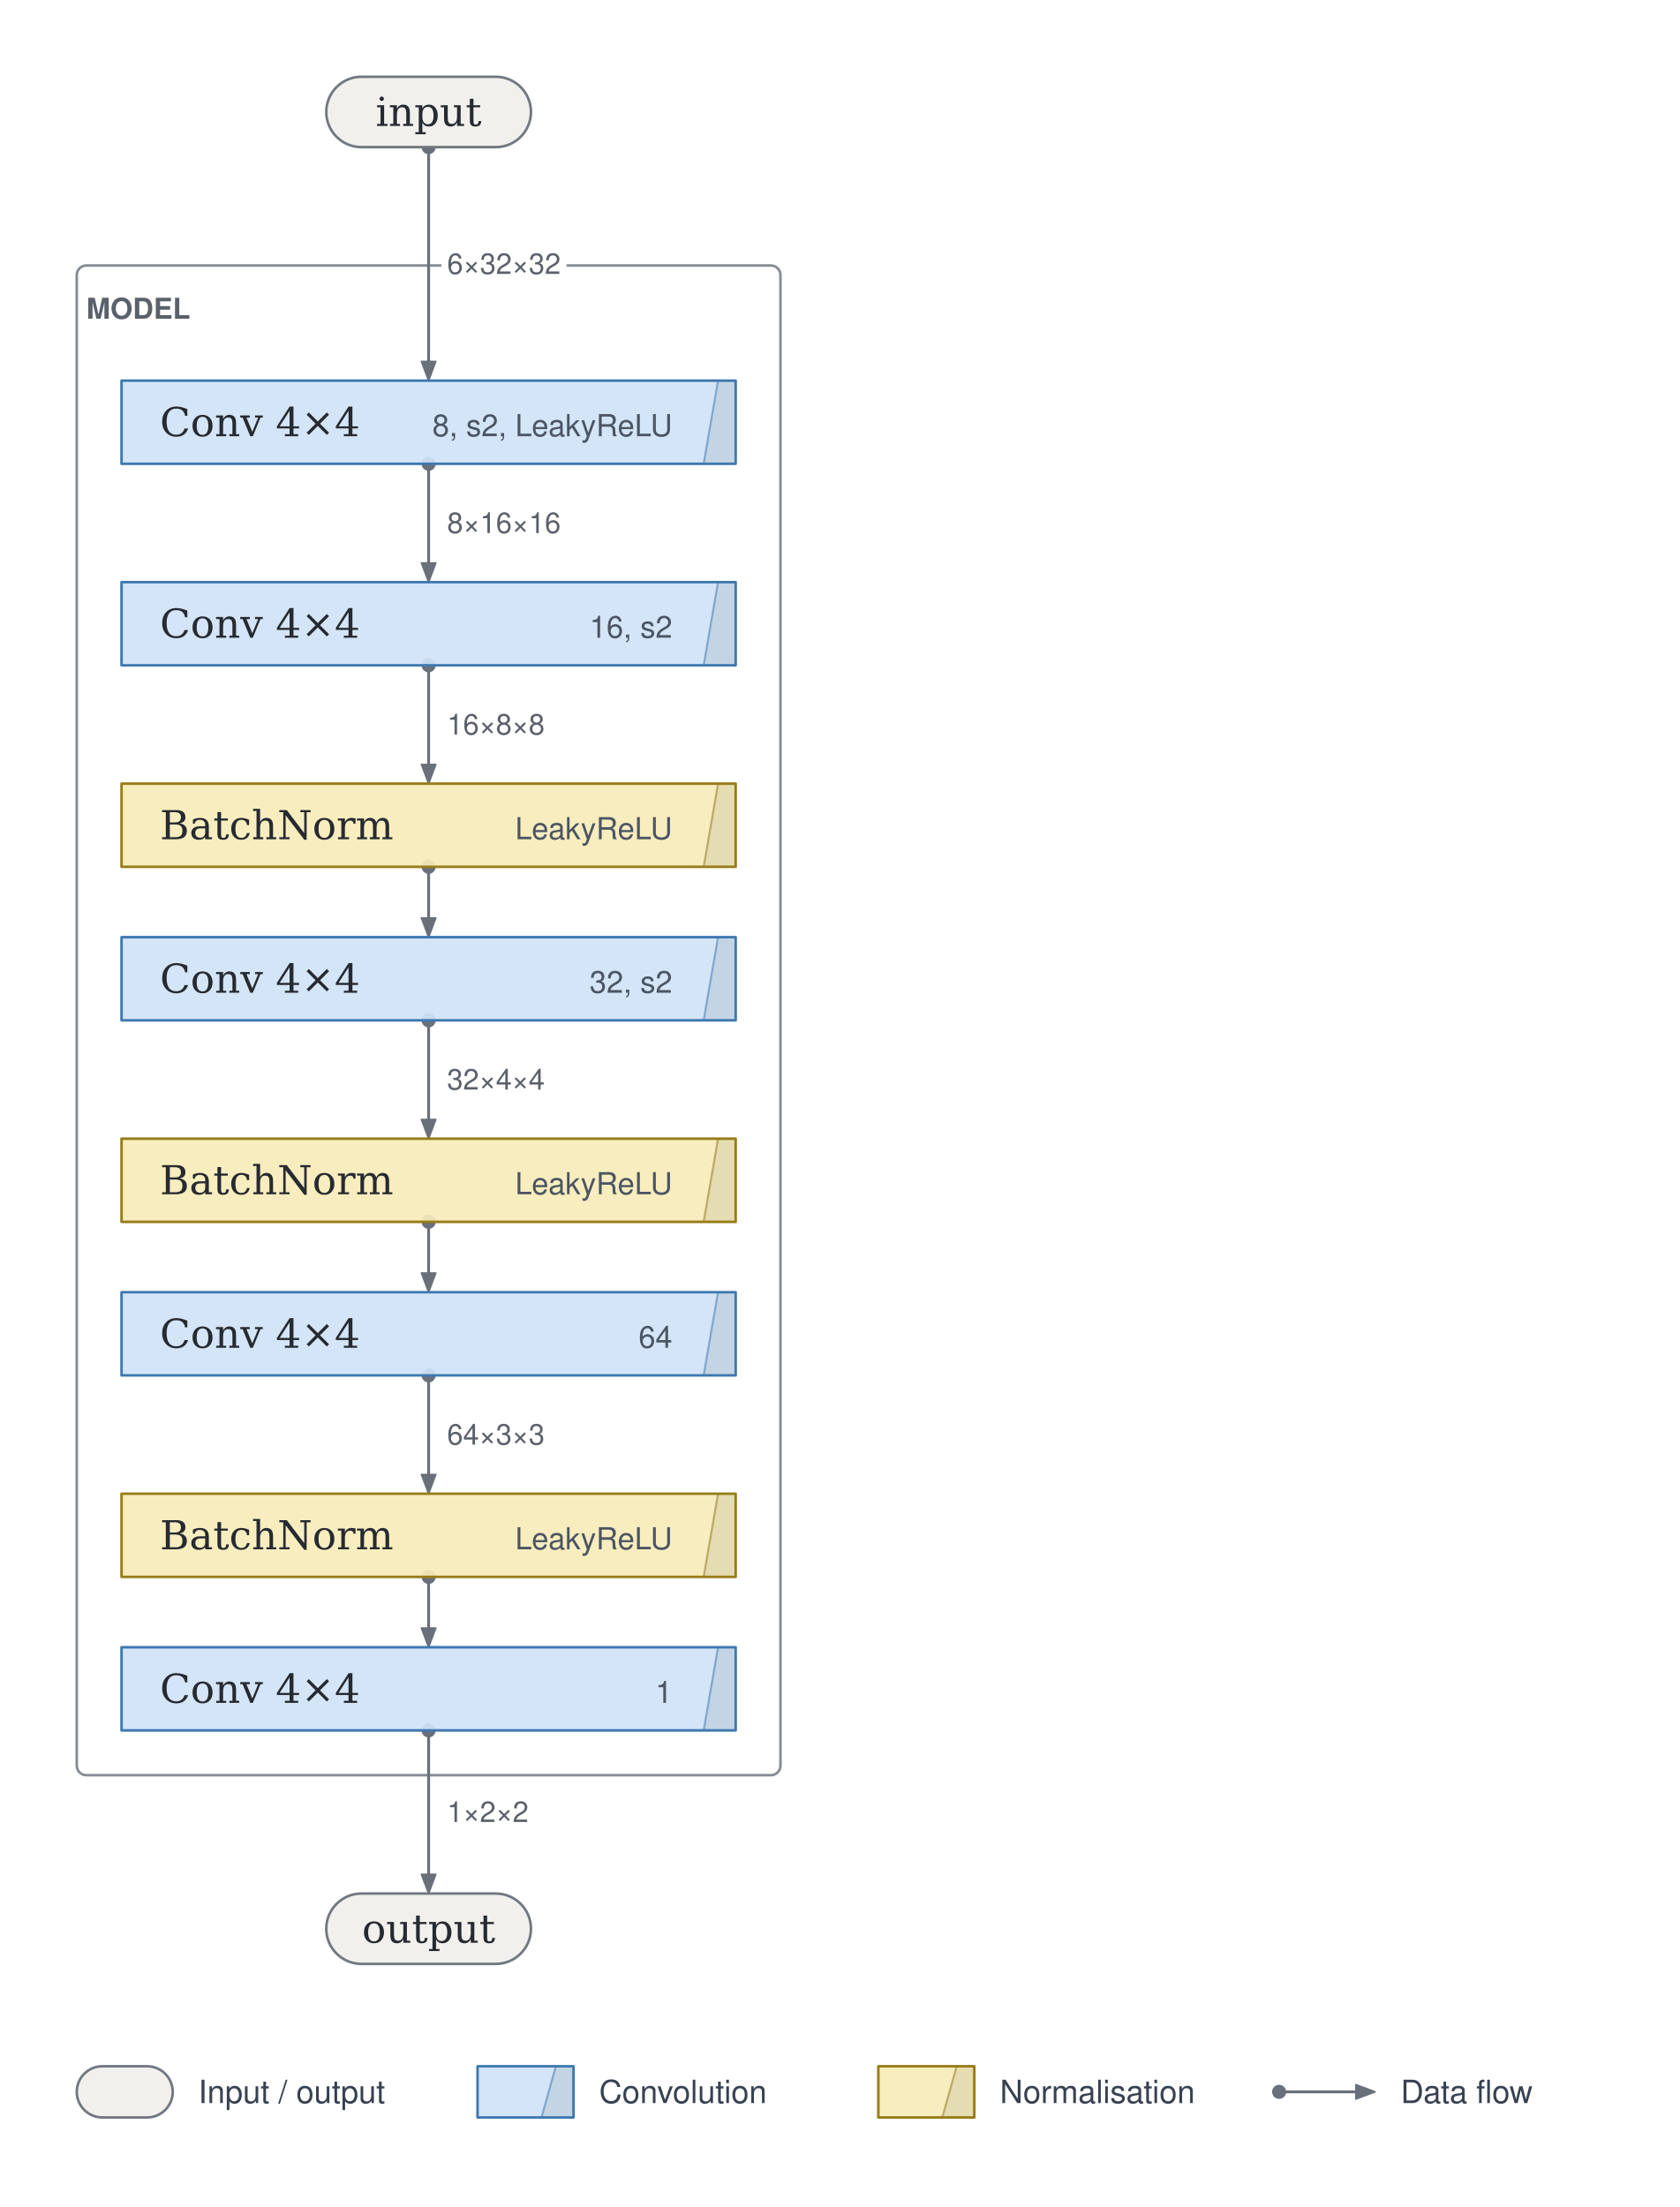
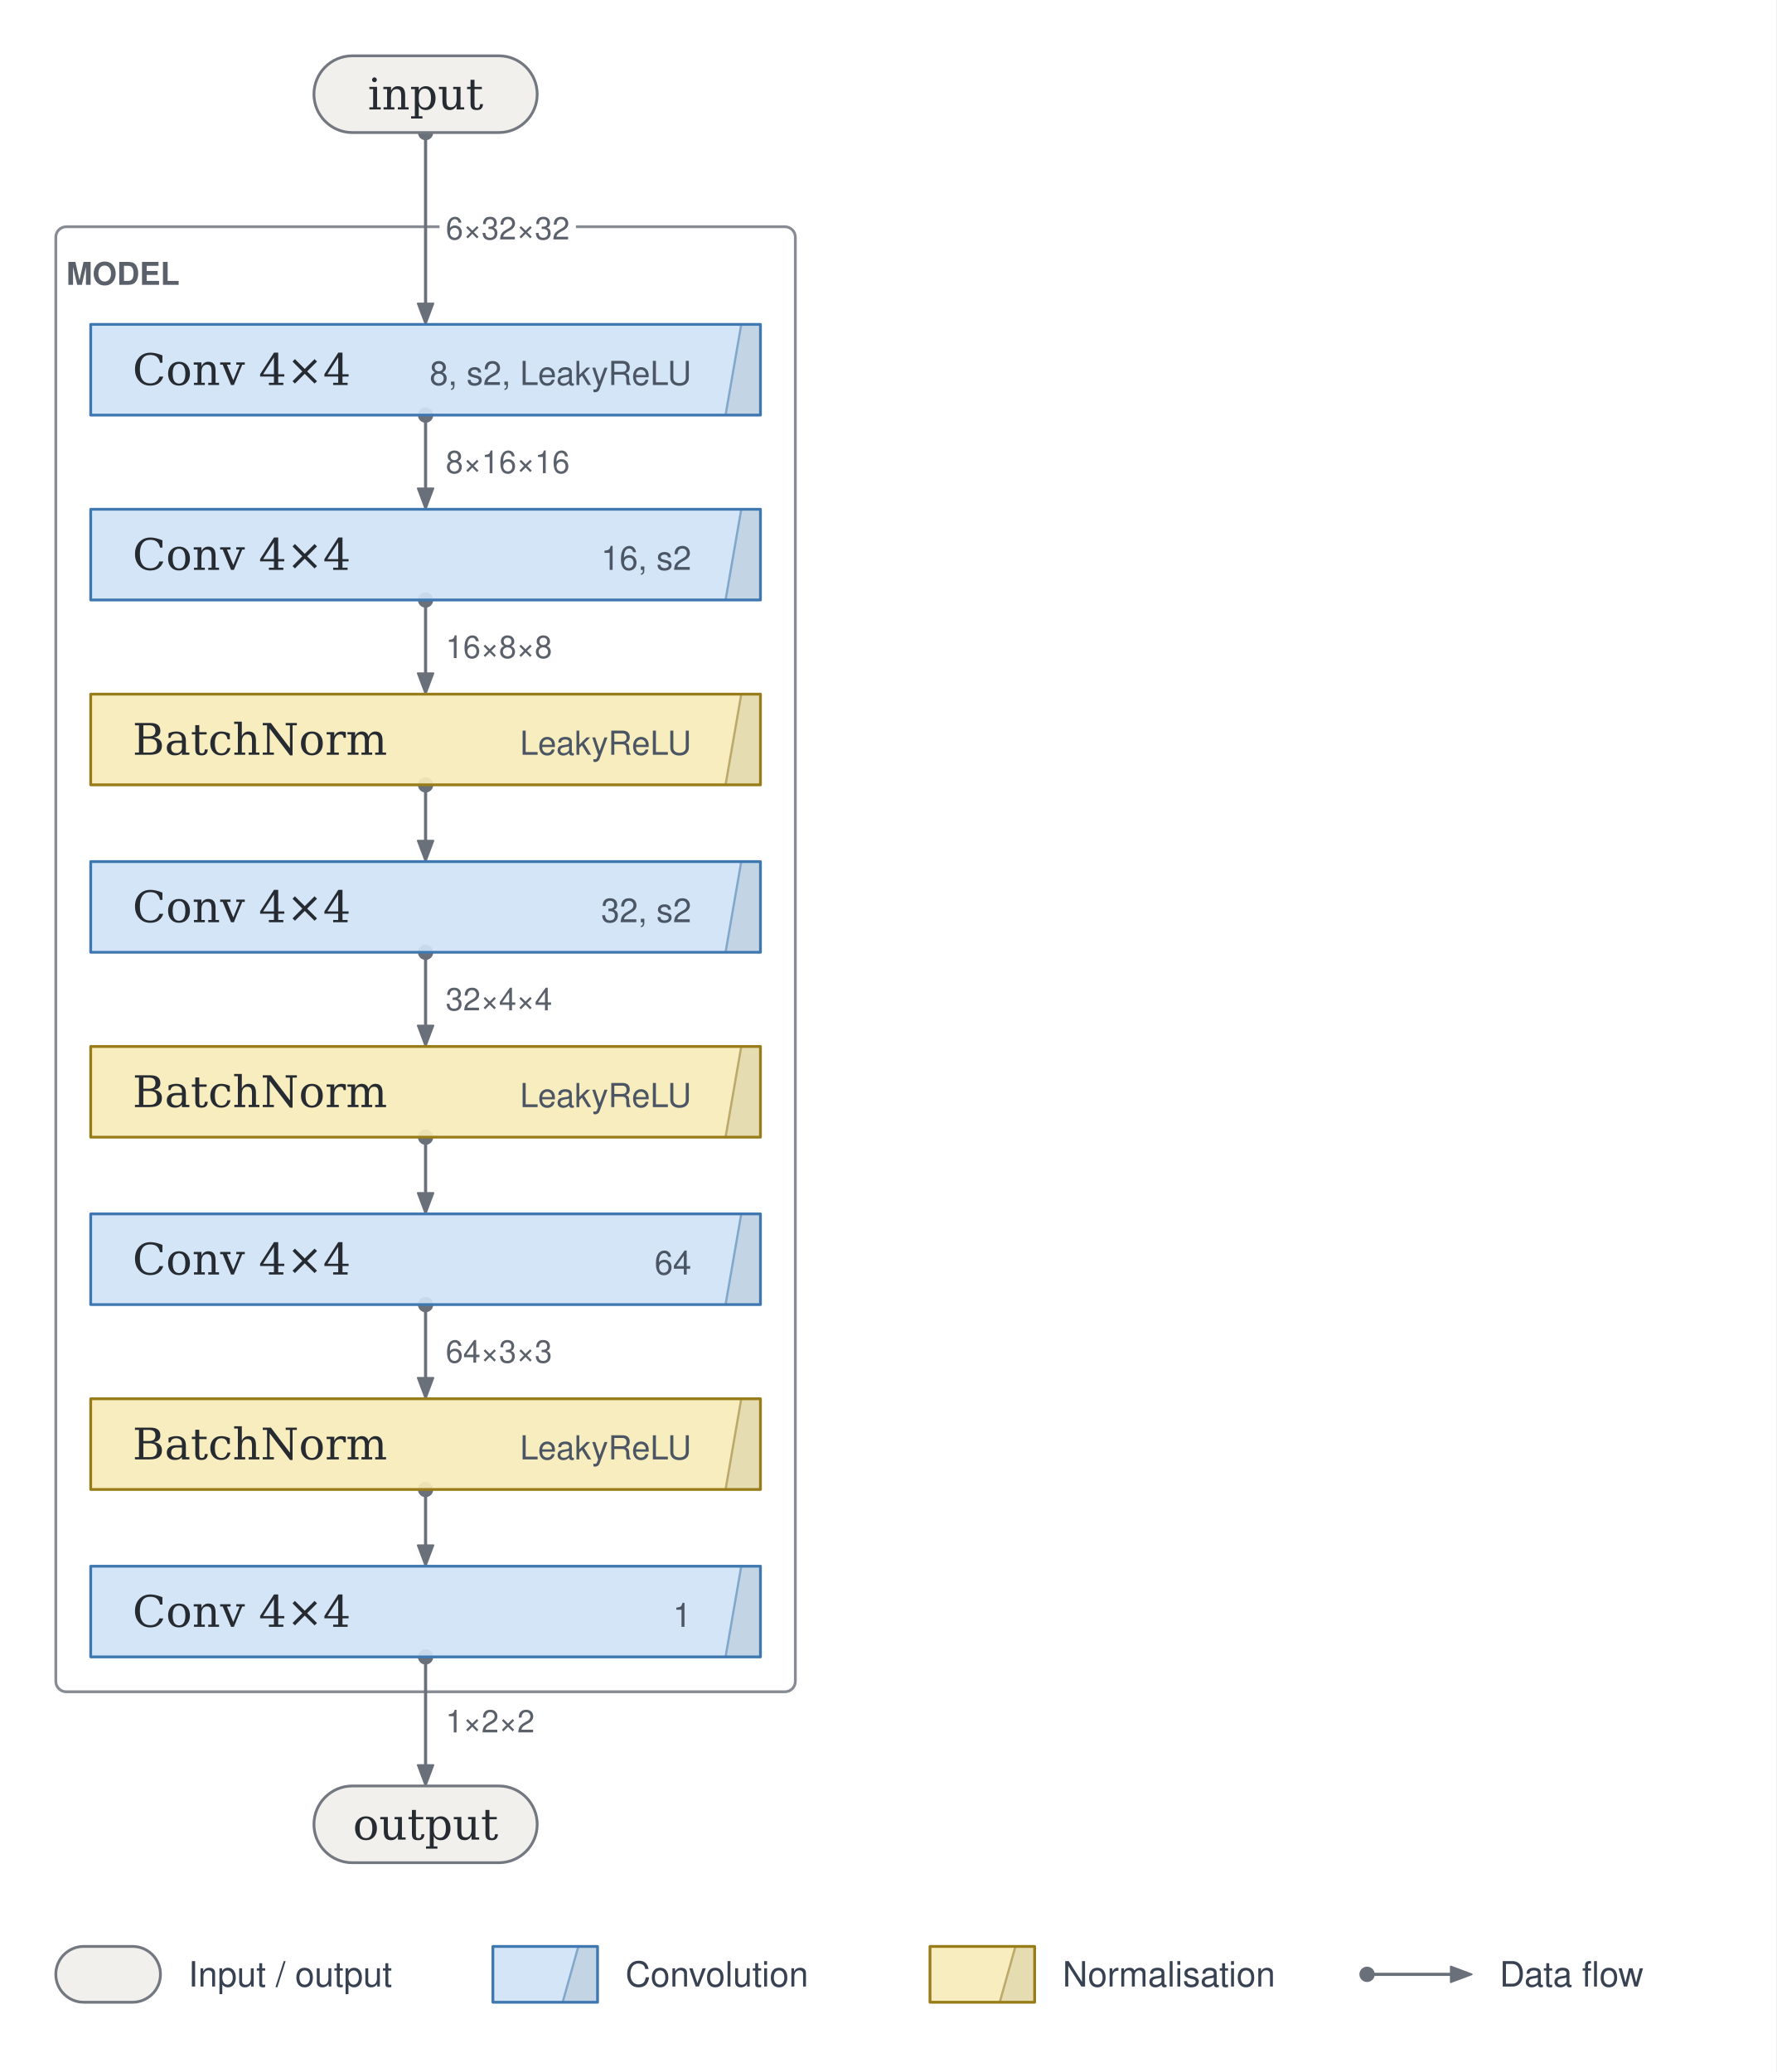
- <svg xmlns="http://www.w3.org/2000/svg" width="525.2" height="690" viewBox="0 0 525.2 690" role="img">
-   <rect x="0" y="0" width="525.2" height="690" fill="#ffffff" />
+ <svg xmlns="http://www.w3.org/2000/svg" width="509.2" height="594" viewBox="0 0 509.2 594" role="img">
+   <rect x="0" y="0" width="509.2" height="594" fill="#ffffff" />
  <g class="tg-groups">
    <g class="tg-group" data-id="model">
-       <rect x="24" y="83" width="220" height="472" rx="3" fill="#ffffff" fill-opacity="0" stroke="#868b94" stroke-width="0.8" stroke-linejoin="round" />
+       <rect x="16" y="65" width="212" height="420" rx="3" fill="#ffffff" fill-opacity="0" stroke="#868b94" stroke-width="0.8" stroke-linejoin="round" />
    </g>
  </g>
  <g class="tg-edges">
    <g class="tg-edge tg-edge-data">
-       <polyline points="134,145 134,176.6" fill="none" stroke="#6a707a" stroke-width="0.9" stroke-linejoin="round" />
-       <polygon points="134,182 131.75,176 136.25,176" fill="#6a707a" stroke="#6a707a" stroke-width="0.5" stroke-linejoin="round" />
-       <circle cx="134" cy="145" r="2.2" fill="#6a707a" />
+       <polyline points="122,119 122,140.6" fill="none" stroke="#6a707a" stroke-width="0.9" stroke-linejoin="round" />
+       <polygon points="122,146 119.75,140 124.25,140" fill="#6a707a" stroke="#6a707a" stroke-width="0.5" stroke-linejoin="round" />
+       <circle cx="122" cy="119" r="2.2" fill="#6a707a" />
    </g>
    <g class="tg-edge tg-edge-data">
-       <polyline points="134,208 134,239.6" fill="none" stroke="#6a707a" stroke-width="0.9" stroke-linejoin="round" />
-       <polygon points="134,245 131.75,239 136.25,239" fill="#6a707a" stroke="#6a707a" stroke-width="0.5" stroke-linejoin="round" />
-       <circle cx="134" cy="208" r="2.2" fill="#6a707a" />
+       <polyline points="122,172 122,193.6" fill="none" stroke="#6a707a" stroke-width="0.9" stroke-linejoin="round" />
+       <polygon points="122,199 119.75,193 124.25,193" fill="#6a707a" stroke="#6a707a" stroke-width="0.5" stroke-linejoin="round" />
+       <circle cx="122" cy="172" r="2.2" fill="#6a707a" />
    </g>
    <g class="tg-edge tg-edge-data">
-       <polyline points="134,271 134,287.6" fill="none" stroke="#6a707a" stroke-width="0.9" stroke-linejoin="round" />
-       <polygon points="134,293 131.75,287 136.25,287" fill="#6a707a" stroke="#6a707a" stroke-width="0.5" stroke-linejoin="round" />
-       <circle cx="134" cy="271" r="2.2" fill="#6a707a" />
+       <polyline points="122,225 122,241.6" fill="none" stroke="#6a707a" stroke-width="0.9" stroke-linejoin="round" />
+       <polygon points="122,247 119.75,241 124.25,241" fill="#6a707a" stroke="#6a707a" stroke-width="0.5" stroke-linejoin="round" />
+       <circle cx="122" cy="225" r="2.2" fill="#6a707a" />
    </g>
    <g class="tg-edge tg-edge-data">
-       <polyline points="134,319 134,350.6" fill="none" stroke="#6a707a" stroke-width="0.9" stroke-linejoin="round" />
-       <polygon points="134,356 131.75,350 136.25,350" fill="#6a707a" stroke="#6a707a" stroke-width="0.5" stroke-linejoin="round" />
-       <circle cx="134" cy="319" r="2.2" fill="#6a707a" />
+       <polyline points="122,273 122,294.6" fill="none" stroke="#6a707a" stroke-width="0.9" stroke-linejoin="round" />
+       <polygon points="122,300 119.75,294 124.25,294" fill="#6a707a" stroke="#6a707a" stroke-width="0.5" stroke-linejoin="round" />
+       <circle cx="122" cy="273" r="2.2" fill="#6a707a" />
    </g>
    <g class="tg-edge tg-edge-data">
-       <polyline points="134,382 134,398.6" fill="none" stroke="#6a707a" stroke-width="0.9" stroke-linejoin="round" />
-       <polygon points="134,404 131.75,398 136.25,398" fill="#6a707a" stroke="#6a707a" stroke-width="0.5" stroke-linejoin="round" />
-       <circle cx="134" cy="382" r="2.2" fill="#6a707a" />
+       <polyline points="122,326 122,342.6" fill="none" stroke="#6a707a" stroke-width="0.9" stroke-linejoin="round" />
+       <polygon points="122,348 119.75,342 124.25,342" fill="#6a707a" stroke="#6a707a" stroke-width="0.5" stroke-linejoin="round" />
+       <circle cx="122" cy="326" r="2.2" fill="#6a707a" />
    </g>
    <g class="tg-edge tg-edge-data">
-       <polyline points="134,430 134,461.6" fill="none" stroke="#6a707a" stroke-width="0.9" stroke-linejoin="round" />
-       <polygon points="134,467 131.75,461 136.25,461" fill="#6a707a" stroke="#6a707a" stroke-width="0.5" stroke-linejoin="round" />
-       <circle cx="134" cy="430" r="2.2" fill="#6a707a" />
+       <polyline points="122,374 122,395.6" fill="none" stroke="#6a707a" stroke-width="0.9" stroke-linejoin="round" />
+       <polygon points="122,401 119.75,395 124.25,395" fill="#6a707a" stroke="#6a707a" stroke-width="0.5" stroke-linejoin="round" />
+       <circle cx="122" cy="374" r="2.2" fill="#6a707a" />
    </g>
    <g class="tg-edge tg-edge-data">
-       <polyline points="134,493 134,509.6" fill="none" stroke="#6a707a" stroke-width="0.9" stroke-linejoin="round" />
-       <polygon points="134,515 131.75,509 136.25,509" fill="#6a707a" stroke="#6a707a" stroke-width="0.5" stroke-linejoin="round" />
-       <circle cx="134" cy="493" r="2.2" fill="#6a707a" />
+       <polyline points="122,427 122,443.6" fill="none" stroke="#6a707a" stroke-width="0.9" stroke-linejoin="round" />
+       <polygon points="122,449 119.75,443 124.25,443" fill="#6a707a" stroke="#6a707a" stroke-width="0.5" stroke-linejoin="round" />
+       <circle cx="122" cy="427" r="2.2" fill="#6a707a" />
    </g>
    <g class="tg-edge tg-edge-data">
-       <polyline points="134,46 134,113.6" fill="none" stroke="#6a707a" stroke-width="0.9" stroke-linejoin="round" />
-       <polygon points="134,119 131.75,113 136.25,113" fill="#6a707a" stroke="#6a707a" stroke-width="0.5" stroke-linejoin="round" />
-       <circle cx="134" cy="46" r="2.2" fill="#6a707a" />
+       <polyline points="122,38 122,87.6" fill="none" stroke="#6a707a" stroke-width="0.9" stroke-linejoin="round" />
+       <polygon points="122,93 119.75,87 124.25,87" fill="#6a707a" stroke="#6a707a" stroke-width="0.5" stroke-linejoin="round" />
+       <circle cx="122" cy="38" r="2.2" fill="#6a707a" />
    </g>
    <g class="tg-edge tg-edge-data">
-       <polyline points="134,541 134,586.6" fill="none" stroke="#6a707a" stroke-width="0.9" stroke-linejoin="round" />
-       <polygon points="134,592 131.75,586 136.25,586" fill="#6a707a" stroke="#6a707a" stroke-width="0.5" stroke-linejoin="round" />
-       <circle cx="134" cy="541" r="2.2" fill="#6a707a" />
+       <polyline points="122,475 122,506.6" fill="none" stroke="#6a707a" stroke-width="0.9" stroke-linejoin="round" />
+       <polygon points="122,512 119.75,506 124.25,506" fill="#6a707a" stroke="#6a707a" stroke-width="0.5" stroke-linejoin="round" />
+       <circle cx="122" cy="475" r="2.2" fill="#6a707a" />
    </g>
    <g class="tg-edge tg-edge-data">
-       <polyline points="399.9,654 424.5,654" fill="none" stroke="#6a707a" stroke-width="0.9" stroke-linejoin="round" />
-       <polygon points="429.9,654 423.9,656.25 423.9,651.75" fill="#6a707a" stroke="#6a707a" stroke-width="0.5" stroke-linejoin="round" />
-       <circle cx="399.9" cy="654" r="2.2" fill="#6a707a" />
+       <polyline points="391.9,566 416.5,566" fill="none" stroke="#6a707a" stroke-width="0.9" stroke-linejoin="round" />
+       <polygon points="421.9,566 415.9,568.25 415.9,563.75" fill="#6a707a" stroke="#6a707a" stroke-width="0.5" stroke-linejoin="round" />
+       <circle cx="391.9" cy="566" r="2.2" fill="#6a707a" />
    </g>
  </g>
  <g class="tg-nodes">
    <g class="tg-node tg-io" data-id="n0">
-       <rect x="102" y="24" width="64" height="22" rx="11" fill="#f1f0ec" stroke="#727780" stroke-width="0.8" stroke-linejoin="round" />
-       <text x="134" y="39.38" font-family="'Source Serif 4', 'Source Serif Pro', 'Georgia', 'Libertinus Serif', 'DejaVu Serif', serif" font-size="12.5" text-anchor="middle" fill="#262a31">input</text>
+       <rect x="90" y="16" width="64" height="22" rx="11" fill="#f1f0ec" stroke="#727780" stroke-width="0.8" stroke-linejoin="round" />
+       <text x="122" y="31.38" font-family="'Source Serif 4', 'Source Serif Pro', 'Georgia', 'Libertinus Serif', 'DejaVu Serif', serif" font-size="12.5" text-anchor="middle" fill="#262a31">input</text>
    </g>
    <g class="tg-node tg-conv" data-id="n1">
-       <polygon points="38,119 224.5,119 220,145 38,145" fill="#cfe3f6" fill-opacity="0.92" />
-       <polygon points="224.5,119 230,119 230,145 220,145" fill="#bed1e2" fill-opacity="0.92" />
-       <polyline points="224.5,119 220,145" fill="none" stroke="#82a7cc" stroke-width="0.64" stroke-linejoin="round" />
-       <rect x="38" y="119" width="192" height="26" fill="none" stroke="#3f78b0" stroke-width="0.8" stroke-linejoin="round" />
-       <text x="50" y="136.38" font-family="'Source Serif 4', 'Source Serif Pro', 'Georgia', 'Libertinus Serif', 'DejaVu Serif', serif" font-size="12.5" fill="#262a31">Conv 4×4</text>
-       <text x="210.2" y="136.38" font-family="'Avenir Next', 'Helvetica Neue', 'Helvetica', 'Arial', 'DejaVu Sans', sans-serif" font-size="9.5" text-anchor="end" fill="#4b5563">8, s2, LeakyReLU</text>
+       <polygon points="26,93 212.5,93 208,119 26,119" fill="#cfe3f6" fill-opacity="0.92" />
+       <polygon points="212.5,93 218,93 218,119 208,119" fill="#bed1e2" fill-opacity="0.92" />
+       <polyline points="212.5,93 208,119" fill="none" stroke="#82a7cc" stroke-width="0.64" stroke-linejoin="round" />
+       <rect x="26" y="93" width="192" height="26" fill="none" stroke="#3f78b0" stroke-width="0.8" stroke-linejoin="round" />
+       <text x="38" y="110.38" font-family="'Source Serif 4', 'Source Serif Pro', 'Georgia', 'Libertinus Serif', 'DejaVu Serif', serif" font-size="12.5" fill="#262a31">Conv 4×4</text>
+       <text x="198.2" y="110.38" font-family="'Avenir Next', 'Helvetica Neue', 'Helvetica', 'Arial', 'DejaVu Sans', sans-serif" font-size="9.5" text-anchor="end" fill="#4b5563">8, s2, LeakyReLU</text>
    </g>
    <g class="tg-node tg-conv" data-id="n3">
-       <polygon points="38,182 224.5,182 220,208 38,208" fill="#cfe3f6" fill-opacity="0.92" />
-       <polygon points="224.5,182 230,182 230,208 220,208" fill="#bed1e2" fill-opacity="0.92" />
-       <polyline points="224.5,182 220,208" fill="none" stroke="#82a7cc" stroke-width="0.64" stroke-linejoin="round" />
-       <rect x="38" y="182" width="192" height="26" fill="none" stroke="#3f78b0" stroke-width="0.8" stroke-linejoin="round" />
-       <text x="50" y="199.38" font-family="'Source Serif 4', 'Source Serif Pro', 'Georgia', 'Libertinus Serif', 'DejaVu Serif', serif" font-size="12.5" fill="#262a31">Conv 4×4</text>
-       <text x="210.2" y="199.38" font-family="'Avenir Next', 'Helvetica Neue', 'Helvetica', 'Arial', 'DejaVu Sans', sans-serif" font-size="9.5" text-anchor="end" fill="#4b5563">16, s2</text>
+       <polygon points="26,146 212.5,146 208,172 26,172" fill="#cfe3f6" fill-opacity="0.92" />
+       <polygon points="212.5,146 218,146 218,172 208,172" fill="#bed1e2" fill-opacity="0.92" />
+       <polyline points="212.5,146 208,172" fill="none" stroke="#82a7cc" stroke-width="0.64" stroke-linejoin="round" />
+       <rect x="26" y="146" width="192" height="26" fill="none" stroke="#3f78b0" stroke-width="0.8" stroke-linejoin="round" />
+       <text x="38" y="163.38" font-family="'Source Serif 4', 'Source Serif Pro', 'Georgia', 'Libertinus Serif', 'DejaVu Serif', serif" font-size="12.5" fill="#262a31">Conv 4×4</text>
+       <text x="198.2" y="163.38" font-family="'Avenir Next', 'Helvetica Neue', 'Helvetica', 'Arial', 'DejaVu Sans', sans-serif" font-size="9.5" text-anchor="end" fill="#4b5563">16, s2</text>
    </g>
    <g class="tg-node tg-norm" data-id="n4">
-       <polygon points="38,245 224.5,245 220,271 38,271" fill="#f7ecb9" fill-opacity="0.92" />
-       <polygon points="224.5,245 230,245 230,271 220,271" fill="#e3d9aa" fill-opacity="0.92" />
-       <polyline points="224.5,245 220,271" fill="none" stroke="#bbaa6a" stroke-width="0.64" stroke-linejoin="round" />
-       <rect x="38" y="245" width="192" height="26" fill="none" stroke="#977c19" stroke-width="0.8" stroke-linejoin="round" />
-       <text x="50" y="262.38" font-family="'Source Serif 4', 'Source Serif Pro', 'Georgia', 'Libertinus Serif', 'DejaVu Serif', serif" font-size="12.5" fill="#262a31">BatchNorm</text>
-       <text x="210.2" y="262.38" font-family="'Avenir Next', 'Helvetica Neue', 'Helvetica', 'Arial', 'DejaVu Sans', sans-serif" font-size="9.5" text-anchor="end" fill="#4b5563">LeakyReLU</text>
+       <polygon points="26,199 212.5,199 208,225 26,225" fill="#f7ecb9" fill-opacity="0.92" />
+       <polygon points="212.5,199 218,199 218,225 208,225" fill="#e3d9aa" fill-opacity="0.92" />
+       <polyline points="212.5,199 208,225" fill="none" stroke="#bbaa6a" stroke-width="0.64" stroke-linejoin="round" />
+       <rect x="26" y="199" width="192" height="26" fill="none" stroke="#977c19" stroke-width="0.8" stroke-linejoin="round" />
+       <text x="38" y="216.38" font-family="'Source Serif 4', 'Source Serif Pro', 'Georgia', 'Libertinus Serif', 'DejaVu Serif', serif" font-size="12.5" fill="#262a31">BatchNorm</text>
+       <text x="198.2" y="216.38" font-family="'Avenir Next', 'Helvetica Neue', 'Helvetica', 'Arial', 'DejaVu Sans', sans-serif" font-size="9.5" text-anchor="end" fill="#4b5563">LeakyReLU</text>
    </g>
    <g class="tg-node tg-conv" data-id="n6">
-       <polygon points="38,293 224.5,293 220,319 38,319" fill="#cfe3f6" fill-opacity="0.92" />
-       <polygon points="224.5,293 230,293 230,319 220,319" fill="#bed1e2" fill-opacity="0.92" />
-       <polyline points="224.5,293 220,319" fill="none" stroke="#82a7cc" stroke-width="0.64" stroke-linejoin="round" />
-       <rect x="38" y="293" width="192" height="26" fill="none" stroke="#3f78b0" stroke-width="0.8" stroke-linejoin="round" />
-       <text x="50" y="310.38" font-family="'Source Serif 4', 'Source Serif Pro', 'Georgia', 'Libertinus Serif', 'DejaVu Serif', serif" font-size="12.5" fill="#262a31">Conv 4×4</text>
-       <text x="210.2" y="310.38" font-family="'Avenir Next', 'Helvetica Neue', 'Helvetica', 'Arial', 'DejaVu Sans', sans-serif" font-size="9.5" text-anchor="end" fill="#4b5563">32, s2</text>
+       <polygon points="26,247 212.5,247 208,273 26,273" fill="#cfe3f6" fill-opacity="0.92" />
+       <polygon points="212.5,247 218,247 218,273 208,273" fill="#bed1e2" fill-opacity="0.92" />
+       <polyline points="212.5,247 208,273" fill="none" stroke="#82a7cc" stroke-width="0.64" stroke-linejoin="round" />
+       <rect x="26" y="247" width="192" height="26" fill="none" stroke="#3f78b0" stroke-width="0.8" stroke-linejoin="round" />
+       <text x="38" y="264.38" font-family="'Source Serif 4', 'Source Serif Pro', 'Georgia', 'Libertinus Serif', 'DejaVu Serif', serif" font-size="12.5" fill="#262a31">Conv 4×4</text>
+       <text x="198.2" y="264.38" font-family="'Avenir Next', 'Helvetica Neue', 'Helvetica', 'Arial', 'DejaVu Sans', sans-serif" font-size="9.5" text-anchor="end" fill="#4b5563">32, s2</text>
    </g>
    <g class="tg-node tg-norm" data-id="n7">
-       <polygon points="38,356 224.5,356 220,382 38,382" fill="#f7ecb9" fill-opacity="0.92" />
-       <polygon points="224.5,356 230,356 230,382 220,382" fill="#e3d9aa" fill-opacity="0.92" />
-       <polyline points="224.5,356 220,382" fill="none" stroke="#bbaa6a" stroke-width="0.64" stroke-linejoin="round" />
-       <rect x="38" y="356" width="192" height="26" fill="none" stroke="#977c19" stroke-width="0.8" stroke-linejoin="round" />
-       <text x="50" y="373.38" font-family="'Source Serif 4', 'Source Serif Pro', 'Georgia', 'Libertinus Serif', 'DejaVu Serif', serif" font-size="12.5" fill="#262a31">BatchNorm</text>
-       <text x="210.2" y="373.38" font-family="'Avenir Next', 'Helvetica Neue', 'Helvetica', 'Arial', 'DejaVu Sans', sans-serif" font-size="9.5" text-anchor="end" fill="#4b5563">LeakyReLU</text>
+       <polygon points="26,300 212.5,300 208,326 26,326" fill="#f7ecb9" fill-opacity="0.92" />
+       <polygon points="212.5,300 218,300 218,326 208,326" fill="#e3d9aa" fill-opacity="0.92" />
+       <polyline points="212.5,300 208,326" fill="none" stroke="#bbaa6a" stroke-width="0.64" stroke-linejoin="round" />
+       <rect x="26" y="300" width="192" height="26" fill="none" stroke="#977c19" stroke-width="0.8" stroke-linejoin="round" />
+       <text x="38" y="317.38" font-family="'Source Serif 4', 'Source Serif Pro', 'Georgia', 'Libertinus Serif', 'DejaVu Serif', serif" font-size="12.5" fill="#262a31">BatchNorm</text>
+       <text x="198.2" y="317.38" font-family="'Avenir Next', 'Helvetica Neue', 'Helvetica', 'Arial', 'DejaVu Sans', sans-serif" font-size="9.5" text-anchor="end" fill="#4b5563">LeakyReLU</text>
    </g>
    <g class="tg-node tg-conv" data-id="n9">
-       <polygon points="38,404 224.5,404 220,430 38,430" fill="#cfe3f6" fill-opacity="0.92" />
-       <polygon points="224.5,404 230,404 230,430 220,430" fill="#bed1e2" fill-opacity="0.92" />
-       <polyline points="224.5,404 220,430" fill="none" stroke="#82a7cc" stroke-width="0.64" stroke-linejoin="round" />
-       <rect x="38" y="404" width="192" height="26" fill="none" stroke="#3f78b0" stroke-width="0.8" stroke-linejoin="round" />
-       <text x="50" y="421.38" font-family="'Source Serif 4', 'Source Serif Pro', 'Georgia', 'Libertinus Serif', 'DejaVu Serif', serif" font-size="12.5" fill="#262a31">Conv 4×4</text>
-       <text x="210.2" y="421.38" font-family="'Avenir Next', 'Helvetica Neue', 'Helvetica', 'Arial', 'DejaVu Sans', sans-serif" font-size="9.5" text-anchor="end" fill="#4b5563">64</text>
+       <polygon points="26,348 212.5,348 208,374 26,374" fill="#cfe3f6" fill-opacity="0.92" />
+       <polygon points="212.5,348 218,348 218,374 208,374" fill="#bed1e2" fill-opacity="0.92" />
+       <polyline points="212.5,348 208,374" fill="none" stroke="#82a7cc" stroke-width="0.64" stroke-linejoin="round" />
+       <rect x="26" y="348" width="192" height="26" fill="none" stroke="#3f78b0" stroke-width="0.8" stroke-linejoin="round" />
+       <text x="38" y="365.38" font-family="'Source Serif 4', 'Source Serif Pro', 'Georgia', 'Libertinus Serif', 'DejaVu Serif', serif" font-size="12.5" fill="#262a31">Conv 4×4</text>
+       <text x="198.2" y="365.38" font-family="'Avenir Next', 'Helvetica Neue', 'Helvetica', 'Arial', 'DejaVu Sans', sans-serif" font-size="9.5" text-anchor="end" fill="#4b5563">64</text>
    </g>
    <g class="tg-node tg-norm" data-id="n10">
-       <polygon points="38,467 224.5,467 220,493 38,493" fill="#f7ecb9" fill-opacity="0.92" />
-       <polygon points="224.5,467 230,467 230,493 220,493" fill="#e3d9aa" fill-opacity="0.92" />
-       <polyline points="224.5,467 220,493" fill="none" stroke="#bbaa6a" stroke-width="0.64" stroke-linejoin="round" />
-       <rect x="38" y="467" width="192" height="26" fill="none" stroke="#977c19" stroke-width="0.8" stroke-linejoin="round" />
-       <text x="50" y="484.38" font-family="'Source Serif 4', 'Source Serif Pro', 'Georgia', 'Libertinus Serif', 'DejaVu Serif', serif" font-size="12.5" fill="#262a31">BatchNorm</text>
-       <text x="210.2" y="484.38" font-family="'Avenir Next', 'Helvetica Neue', 'Helvetica', 'Arial', 'DejaVu Sans', sans-serif" font-size="9.5" text-anchor="end" fill="#4b5563">LeakyReLU</text>
+       <polygon points="26,401 212.5,401 208,427 26,427" fill="#f7ecb9" fill-opacity="0.92" />
+       <polygon points="212.5,401 218,401 218,427 208,427" fill="#e3d9aa" fill-opacity="0.92" />
+       <polyline points="212.5,401 208,427" fill="none" stroke="#bbaa6a" stroke-width="0.64" stroke-linejoin="round" />
+       <rect x="26" y="401" width="192" height="26" fill="none" stroke="#977c19" stroke-width="0.8" stroke-linejoin="round" />
+       <text x="38" y="418.38" font-family="'Source Serif 4', 'Source Serif Pro', 'Georgia', 'Libertinus Serif', 'DejaVu Serif', serif" font-size="12.5" fill="#262a31">BatchNorm</text>
+       <text x="198.2" y="418.38" font-family="'Avenir Next', 'Helvetica Neue', 'Helvetica', 'Arial', 'DejaVu Sans', sans-serif" font-size="9.5" text-anchor="end" fill="#4b5563">LeakyReLU</text>
    </g>
    <g class="tg-node tg-conv" data-id="n12">
-       <polygon points="38,515 224.5,515 220,541 38,541" fill="#cfe3f6" fill-opacity="0.92" />
-       <polygon points="224.5,515 230,515 230,541 220,541" fill="#bed1e2" fill-opacity="0.92" />
-       <polyline points="224.5,515 220,541" fill="none" stroke="#82a7cc" stroke-width="0.64" stroke-linejoin="round" />
-       <rect x="38" y="515" width="192" height="26" fill="none" stroke="#3f78b0" stroke-width="0.8" stroke-linejoin="round" />
-       <text x="50" y="532.38" font-family="'Source Serif 4', 'Source Serif Pro', 'Georgia', 'Libertinus Serif', 'DejaVu Serif', serif" font-size="12.5" fill="#262a31">Conv 4×4</text>
-       <text x="210.2" y="532.38" font-family="'Avenir Next', 'Helvetica Neue', 'Helvetica', 'Arial', 'DejaVu Sans', sans-serif" font-size="9.5" text-anchor="end" fill="#4b5563">1</text>
+       <polygon points="26,449 212.5,449 208,475 26,475" fill="#cfe3f6" fill-opacity="0.92" />
+       <polygon points="212.5,449 218,449 218,475 208,475" fill="#bed1e2" fill-opacity="0.92" />
+       <polyline points="212.5,449 208,475" fill="none" stroke="#82a7cc" stroke-width="0.64" stroke-linejoin="round" />
+       <rect x="26" y="449" width="192" height="26" fill="none" stroke="#3f78b0" stroke-width="0.8" stroke-linejoin="round" />
+       <text x="38" y="466.38" font-family="'Source Serif 4', 'Source Serif Pro', 'Georgia', 'Libertinus Serif', 'DejaVu Serif', serif" font-size="12.5" fill="#262a31">Conv 4×4</text>
+       <text x="198.2" y="466.38" font-family="'Avenir Next', 'Helvetica Neue', 'Helvetica', 'Arial', 'DejaVu Sans', sans-serif" font-size="9.5" text-anchor="end" fill="#4b5563">1</text>
    </g>
    <g class="tg-node tg-io" data-id="n13">
-       <rect x="102" y="592" width="64" height="22" rx="11" fill="#f1f0ec" stroke="#727780" stroke-width="0.8" stroke-linejoin="round" />
-       <text x="134" y="607.38" font-family="'Source Serif 4', 'Source Serif Pro', 'Georgia', 'Libertinus Serif', 'DejaVu Serif', serif" font-size="12.5" text-anchor="middle" fill="#262a31">output</text>
+       <rect x="90" y="512" width="64" height="22" rx="11" fill="#f1f0ec" stroke="#727780" stroke-width="0.8" stroke-linejoin="round" />
+       <text x="122" y="527.38" font-family="'Source Serif 4', 'Source Serif Pro', 'Georgia', 'Libertinus Serif', 'DejaVu Serif', serif" font-size="12.5" text-anchor="middle" fill="#262a31">output</text>
    </g>
    <g class="tg-node tg-io" data-id="legend:0:io">
-       <rect x="24" y="646" width="30" height="16" rx="8" fill="#f1f0ec" stroke="#727780" stroke-width="0.8" stroke-linejoin="round" />
+       <rect x="16" y="558" width="30" height="16" rx="8" fill="#f1f0ec" stroke="#727780" stroke-width="0.8" stroke-linejoin="round" />
    </g>
    <g class="tg-node tg-conv" data-id="legend:1:conv">
-       <polygon points="149.3,646 173.8,646 169.3,662 149.3,662" fill="#cfe3f6" fill-opacity="0.92" />
-       <polygon points="173.8,646 179.3,646 179.3,662 169.3,662" fill="#bed1e2" fill-opacity="0.92" />
-       <polyline points="173.8,646 169.3,662" fill="none" stroke="#82a7cc" stroke-width="0.64" stroke-linejoin="round" />
-       <rect x="149.3" y="646" width="30" height="16" fill="none" stroke="#3f78b0" stroke-width="0.8" stroke-linejoin="round" />
+       <polygon points="141.3,558 165.8,558 161.3,574 141.3,574" fill="#cfe3f6" fill-opacity="0.92" />
+       <polygon points="165.8,558 171.3,558 171.3,574 161.3,574" fill="#bed1e2" fill-opacity="0.92" />
+       <polyline points="165.8,558 161.3,574" fill="none" stroke="#82a7cc" stroke-width="0.64" stroke-linejoin="round" />
+       <rect x="141.3" y="558" width="30" height="16" fill="none" stroke="#3f78b0" stroke-width="0.8" stroke-linejoin="round" />
    </g>
    <g class="tg-node tg-norm" data-id="legend:2:norm">
-       <polygon points="274.6,646 299.1,646 294.6,662 274.6,662" fill="#f7ecb9" fill-opacity="0.92" />
-       <polygon points="299.1,646 304.6,646 304.6,662 294.6,662" fill="#e3d9aa" fill-opacity="0.92" />
-       <polyline points="299.1,646 294.6,662" fill="none" stroke="#bbaa6a" stroke-width="0.64" stroke-linejoin="round" />
-       <rect x="274.6" y="646" width="30" height="16" fill="none" stroke="#977c19" stroke-width="0.8" stroke-linejoin="round" />
+       <polygon points="266.6,558 291.1,558 286.6,574 266.6,574" fill="#f7ecb9" fill-opacity="0.92" />
+       <polygon points="291.1,558 296.6,558 296.6,574 286.6,574" fill="#e3d9aa" fill-opacity="0.92" />
+       <polyline points="291.1,558 286.6,574" fill="none" stroke="#bbaa6a" stroke-width="0.64" stroke-linejoin="round" />
+       <rect x="266.6" y="558" width="30" height="16" fill="none" stroke="#977c19" stroke-width="0.8" stroke-linejoin="round" />
    </g>
  </g>
  <g class="tg-labels">
-     <rect x="25" y="89.1" width="38.06" height="14.8" rx="2" fill="#ffffff" />
-     <text x="27" y="99.65" font-family="'Avenir Next', 'Helvetica Neue', 'Helvetica', 'Arial', 'DejaVu Sans', sans-serif" font-size="9" font-weight="600" fill="#5b616b">MODEL</text>
-     <rect x="138" y="156.1" width="39.1" height="14.8" rx="2" fill="#ffffff" />
-     <text x="157.55" y="166.65" font-family="'Avenir Next', 'Helvetica Neue', 'Helvetica', 'Arial', 'DejaVu Sans', sans-serif" font-size="9" text-anchor="middle" fill="#5b616b">8×16×16</text>
-     <rect x="138" y="219.1" width="34.06" height="14.8" rx="2" fill="#ffffff" />
-     <text x="155.03" y="229.65" font-family="'Avenir Next', 'Helvetica Neue', 'Helvetica', 'Arial', 'DejaVu Sans', sans-serif" font-size="9" text-anchor="middle" fill="#5b616b">16×8×8</text>
-     <rect x="138" y="330.1" width="34.06" height="14.8" rx="2" fill="#ffffff" />
-     <text x="155.03" y="340.65" font-family="'Avenir Next', 'Helvetica Neue', 'Helvetica', 'Arial', 'DejaVu Sans', sans-serif" font-size="9" text-anchor="middle" fill="#5b616b">32×4×4</text>
-     <rect x="138" y="441.1" width="34.06" height="14.8" rx="2" fill="#ffffff" />
-     <text x="155.03" y="451.65" font-family="'Avenir Next', 'Helvetica Neue', 'Helvetica', 'Arial', 'DejaVu Sans', sans-serif" font-size="9" text-anchor="middle" fill="#5b616b">64×3×3</text>
-     <rect x="138" y="75.1" width="39.1" height="14.8" rx="2" fill="#ffffff" />
-     <text x="157.55" y="85.65" font-family="'Avenir Next', 'Helvetica Neue', 'Helvetica', 'Arial', 'DejaVu Sans', sans-serif" font-size="9" text-anchor="middle" fill="#5b616b">6×32×32</text>
-     <rect x="138" y="559.1" width="29.02" height="14.8" rx="2" fill="#ffffff" />
-     <text x="152.51" y="569.65" font-family="'Avenir Next', 'Helvetica Neue', 'Helvetica', 'Arial', 'DejaVu Sans', sans-serif" font-size="9" text-anchor="middle" fill="#5b616b">1×2×2</text>
-     <text x="62" y="657.5" font-family="'Avenir Next', 'Helvetica Neue', 'Helvetica', 'Arial', 'DejaVu Sans', sans-serif" font-size="10" fill="#374151">Input / output</text>
-     <text x="187.3" y="657.5" font-family="'Avenir Next', 'Helvetica Neue', 'Helvetica', 'Arial', 'DejaVu Sans', sans-serif" font-size="10" fill="#374151">Convolution</text>
-     <text x="312.6" y="657.5" font-family="'Avenir Next', 'Helvetica Neue', 'Helvetica', 'Arial', 'DejaVu Sans', sans-serif" font-size="10" fill="#374151">Normalisation</text>
-     <text x="437.9" y="657.5" font-family="'Avenir Next', 'Helvetica Neue', 'Helvetica', 'Arial', 'DejaVu Sans', sans-serif" font-size="10" fill="#374151">Data flow</text>
+     <rect x="17" y="71.1" width="38.06" height="14.8" rx="2" fill="#ffffff" />
+     <text x="19" y="81.65" font-family="'Avenir Next', 'Helvetica Neue', 'Helvetica', 'Arial', 'DejaVu Sans', sans-serif" font-size="9" font-weight="600" fill="#5b616b">MODEL</text>
+     <rect x="126" y="125.1" width="39.1" height="14.8" rx="2" fill="#ffffff" />
+     <text x="145.55" y="135.65" font-family="'Avenir Next', 'Helvetica Neue', 'Helvetica', 'Arial', 'DejaVu Sans', sans-serif" font-size="9" text-anchor="middle" fill="#5b616b">8×16×16</text>
+     <rect x="126" y="178.1" width="34.06" height="14.8" rx="2" fill="#ffffff" />
+     <text x="143.03" y="188.65" font-family="'Avenir Next', 'Helvetica Neue', 'Helvetica', 'Arial', 'DejaVu Sans', sans-serif" font-size="9" text-anchor="middle" fill="#5b616b">16×8×8</text>
+     <rect x="126" y="279.1" width="34.06" height="14.8" rx="2" fill="#ffffff" />
+     <text x="143.03" y="289.65" font-family="'Avenir Next', 'Helvetica Neue', 'Helvetica', 'Arial', 'DejaVu Sans', sans-serif" font-size="9" text-anchor="middle" fill="#5b616b">32×4×4</text>
+     <rect x="126" y="380.1" width="34.06" height="14.8" rx="2" fill="#ffffff" />
+     <text x="143.03" y="390.65" font-family="'Avenir Next', 'Helvetica Neue', 'Helvetica', 'Arial', 'DejaVu Sans', sans-serif" font-size="9" text-anchor="middle" fill="#5b616b">64×3×3</text>
+     <rect x="126" y="58.1" width="39.1" height="14.8" rx="2" fill="#ffffff" />
+     <text x="145.55" y="68.65" font-family="'Avenir Next', 'Helvetica Neue', 'Helvetica', 'Arial', 'DejaVu Sans', sans-serif" font-size="9" text-anchor="middle" fill="#5b616b">6×32×32</text>
+     <rect x="126" y="486.1" width="29.02" height="14.8" rx="2" fill="#ffffff" />
+     <text x="140.51" y="496.65" font-family="'Avenir Next', 'Helvetica Neue', 'Helvetica', 'Arial', 'DejaVu Sans', sans-serif" font-size="9" text-anchor="middle" fill="#5b616b">1×2×2</text>
+     <text x="54" y="569.5" font-family="'Avenir Next', 'Helvetica Neue', 'Helvetica', 'Arial', 'DejaVu Sans', sans-serif" font-size="10" fill="#374151">Input / output</text>
+     <text x="179.3" y="569.5" font-family="'Avenir Next', 'Helvetica Neue', 'Helvetica', 'Arial', 'DejaVu Sans', sans-serif" font-size="10" fill="#374151">Convolution</text>
+     <text x="304.6" y="569.5" font-family="'Avenir Next', 'Helvetica Neue', 'Helvetica', 'Arial', 'DejaVu Sans', sans-serif" font-size="10" fill="#374151">Normalisation</text>
+     <text x="429.9" y="569.5" font-family="'Avenir Next', 'Helvetica Neue', 'Helvetica', 'Arial', 'DejaVu Sans', sans-serif" font-size="10" fill="#374151">Data flow</text>
  </g>
</svg>
